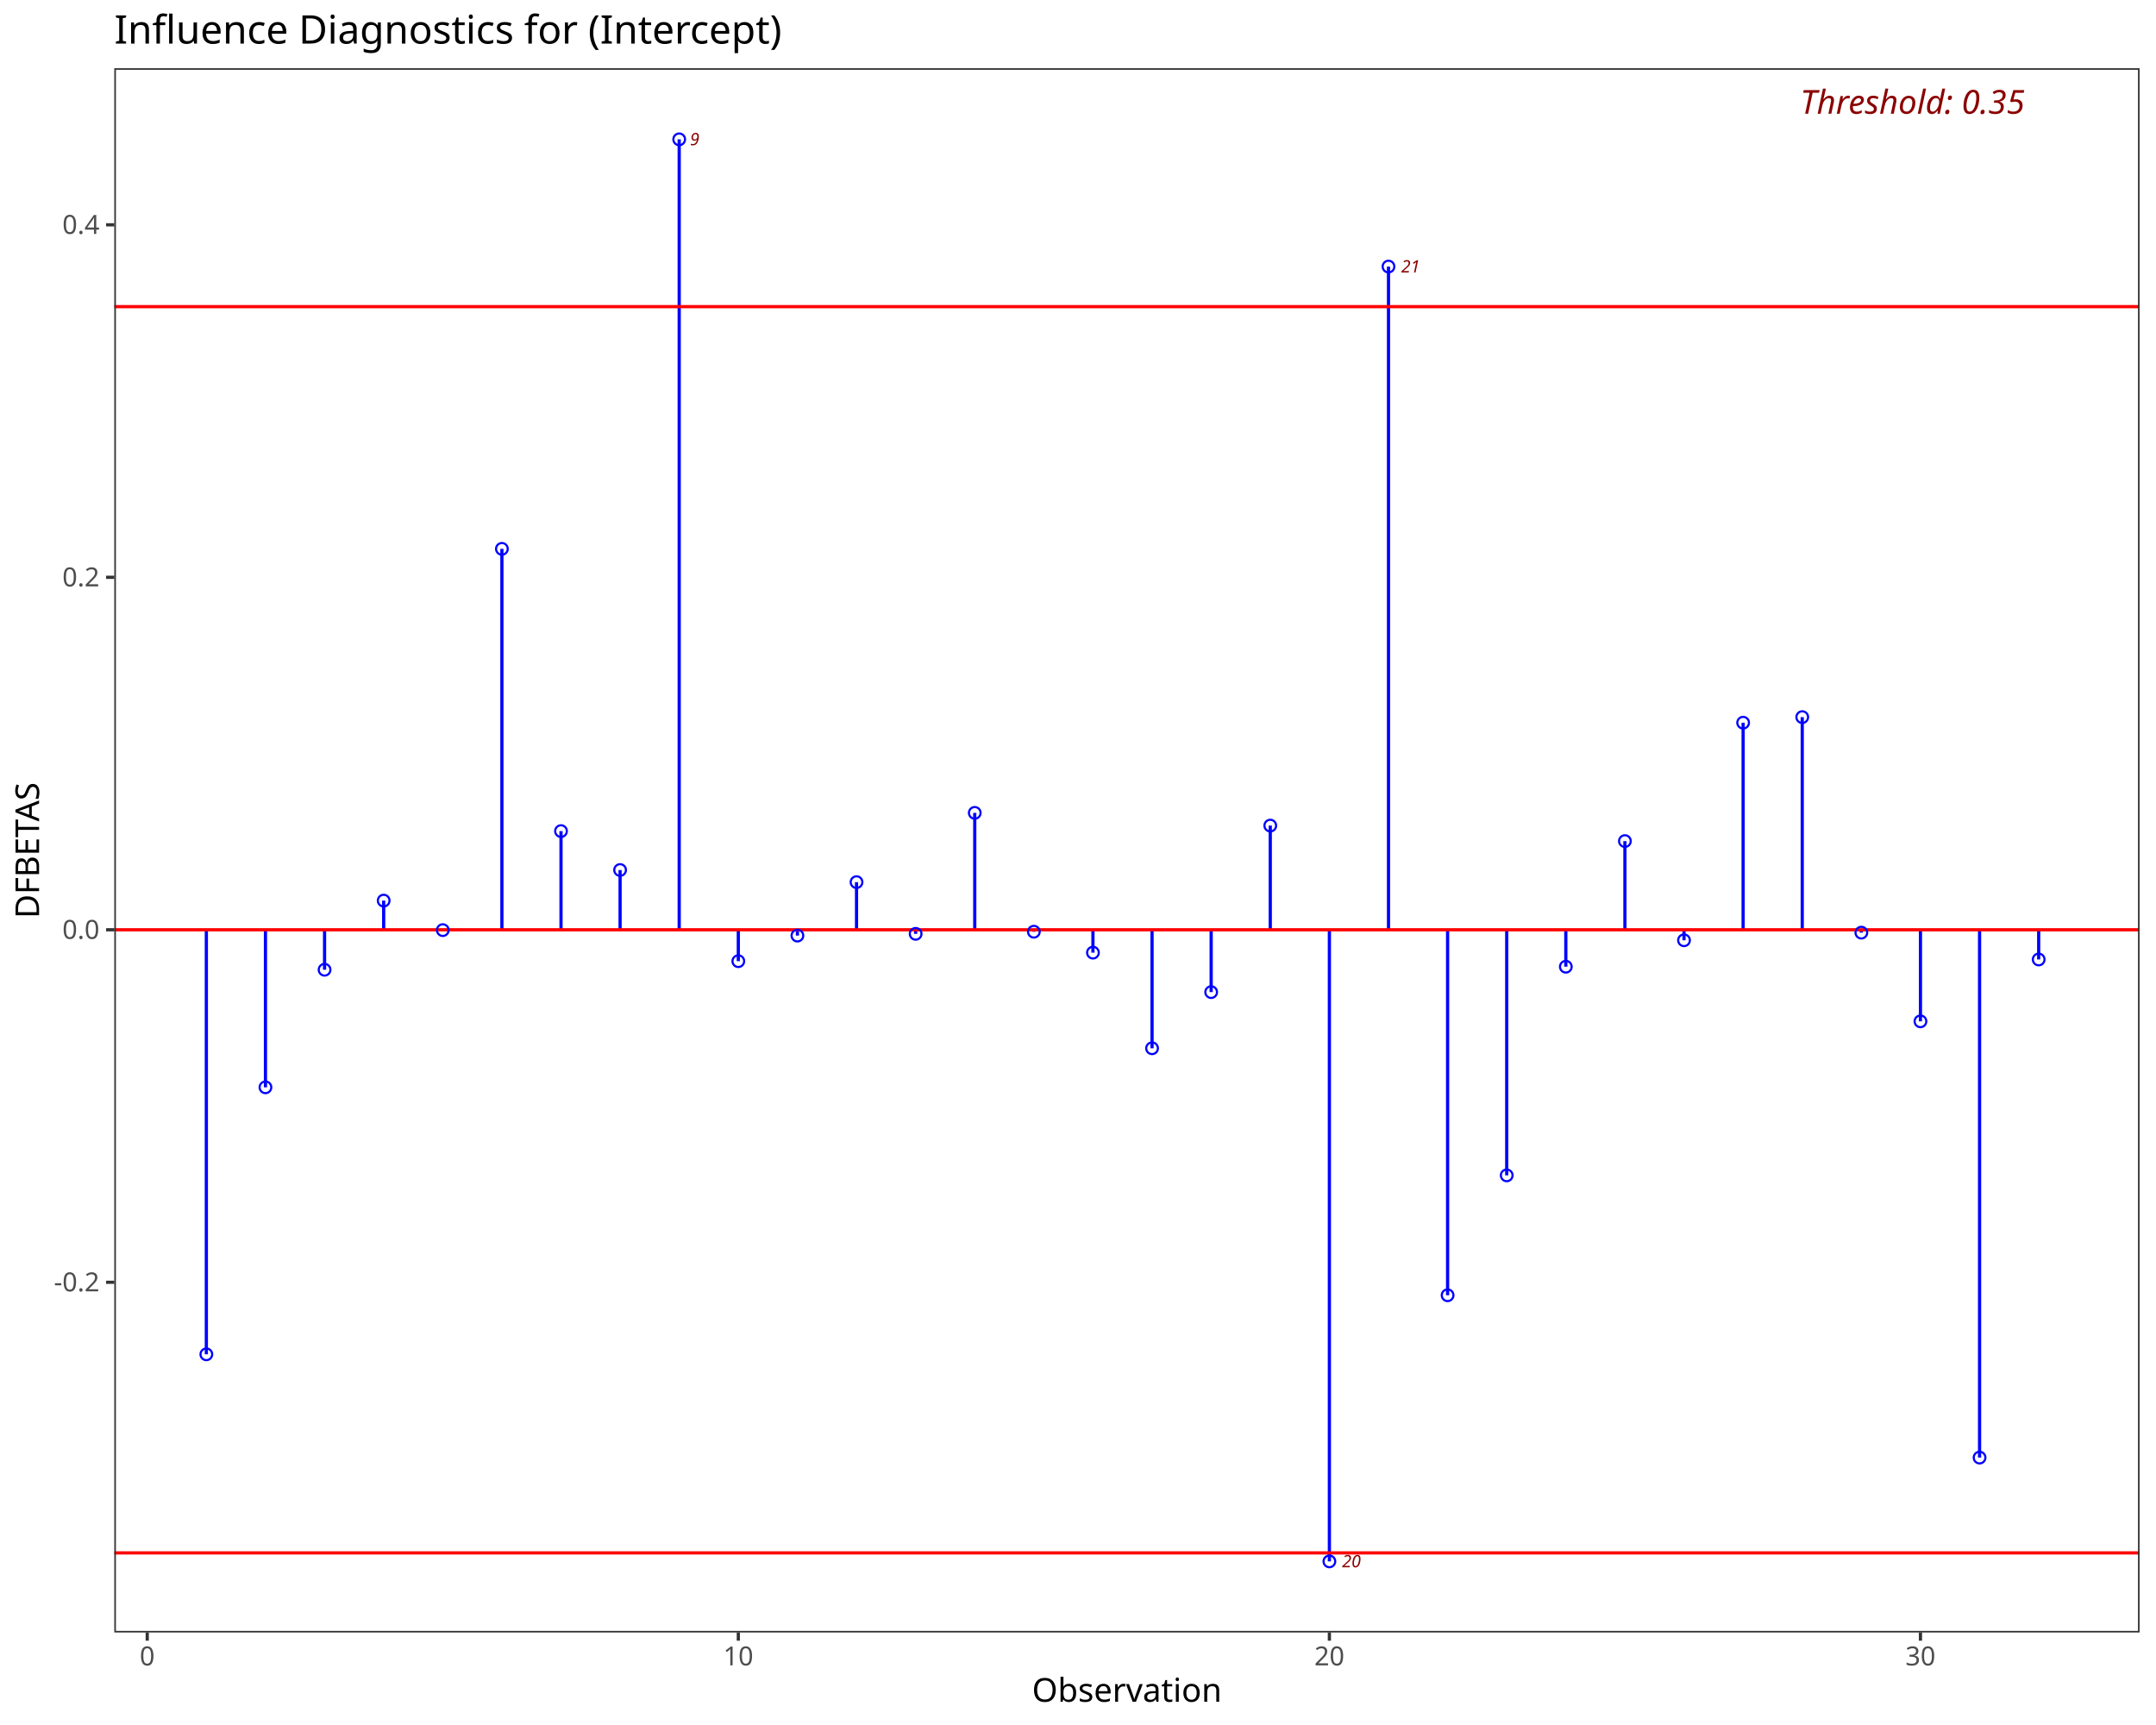
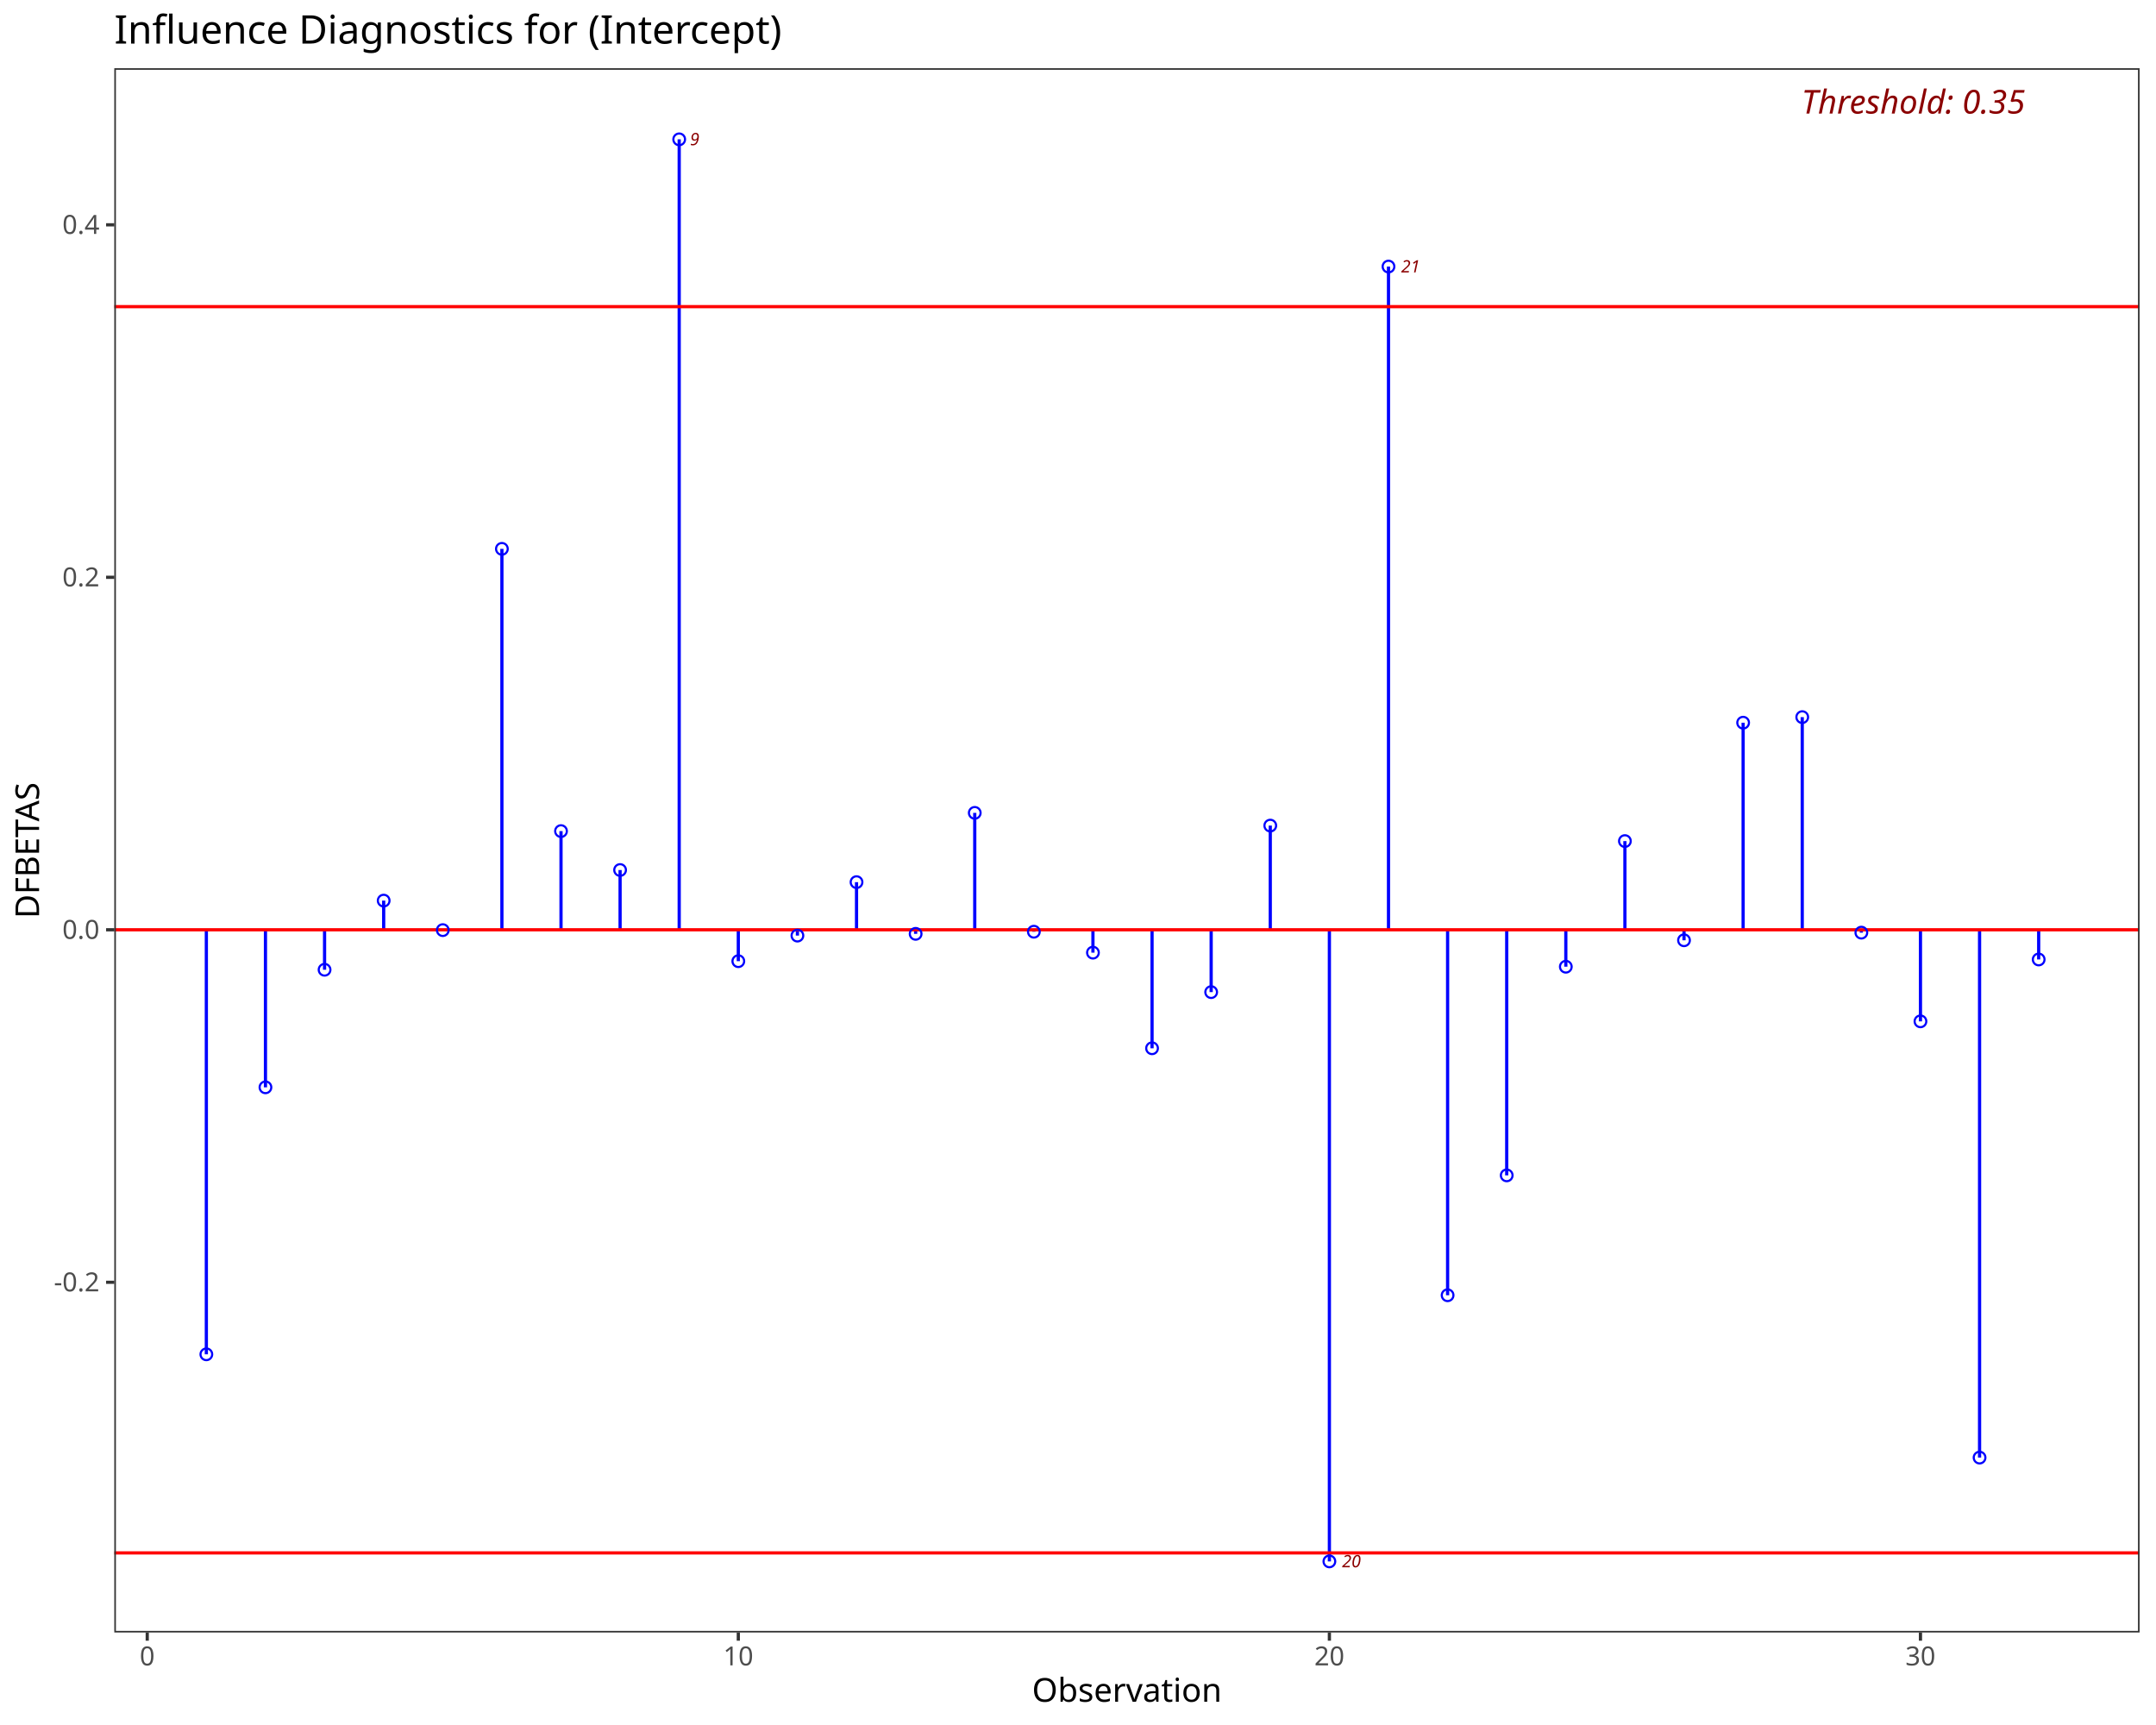
<svg xmlns="http://www.w3.org/2000/svg" class="svglite" data-engine-version="2.0" width="720.00pt" height="576.00pt" viewBox="0 0 720.00 576.00">
  <defs>
    <style type="text/css">
    .svglite line, .svglite polyline, .svglite polygon, .svglite path, .svglite rect, .svglite circle {
      fill: none;
      stroke: #000000;
      stroke-linecap: round;
      stroke-linejoin: round;
      stroke-miterlimit: 10.00;
    }
  </style>
  </defs>
  <rect width="100%" height="100%" style="stroke: none; fill: #FFFFFF;" />
  <defs>
    <clipPath id="cpMC4wMHw3MjAuMDB8MC4wMHw1NzYuMDA=">
      <rect x="0.00" y="0.00" width="720.00" height="576.00" />
    </clipPath>
  </defs>
  <g clip-path="url(#cpMC4wMHw3MjAuMDB8MC4wMHw1NzYuMDA=)">
    <rect x="0.00" y="0.00" width="720.00" height="576.00" style="stroke-width: 1.07; stroke: #FFFFFF; fill: #FFFFFF;" />
  </g>
  <defs>
    <clipPath id="cpMzguMTd8NzE0LjUyfDIyLjc4fDU0NS4xMQ==">
      <rect x="38.17" y="22.78" width="676.35" height="522.33" />
    </clipPath>
  </defs>
  <g clip-path="url(#cpMzguMTd8NzE0LjUyfDIyLjc4fDU0NS4xMQ==)">
    <rect x="38.17" y="22.78" width="676.35" height="522.33" style="stroke-width: 1.07; stroke: none; fill: #FFFFFF;" />
    <line x1="68.91" y1="310.47" x2="68.91" y2="452.22" style="stroke-width: 1.07; stroke: #0000FF; stroke-linecap: butt;" />
    <line x1="88.65" y1="310.47" x2="88.65" y2="363.07" style="stroke-width: 1.07; stroke: #0000FF; stroke-linecap: butt;" />
    <line x1="108.39" y1="310.47" x2="108.39" y2="323.81" style="stroke-width: 1.07; stroke: #0000FF; stroke-linecap: butt;" />
    <line x1="128.13" y1="310.47" x2="128.13" y2="300.73" style="stroke-width: 1.07; stroke: #0000FF; stroke-linecap: butt;" />
    <line x1="147.87" y1="310.47" x2="147.87" y2="310.58" style="stroke-width: 1.07; stroke: #0000FF; stroke-linecap: butt;" />
    <line x1="167.61" y1="310.47" x2="167.61" y2="183.27" style="stroke-width: 1.07; stroke: #0000FF; stroke-linecap: butt;" />
    <line x1="187.35" y1="310.47" x2="187.35" y2="277.52" style="stroke-width: 1.07; stroke: #0000FF; stroke-linecap: butt;" />
    <line x1="207.08" y1="310.47" x2="207.08" y2="290.51" style="stroke-width: 1.07; stroke: #0000FF; stroke-linecap: butt;" />
    <line x1="226.82" y1="310.47" x2="226.82" y2="46.53" style="stroke-width: 1.07; stroke: #0000FF; stroke-linecap: butt;" />
    <line x1="246.56" y1="310.47" x2="246.56" y2="320.95" style="stroke-width: 1.07; stroke: #0000FF; stroke-linecap: butt;" />
    <line x1="266.30" y1="310.47" x2="266.30" y2="312.41" style="stroke-width: 1.07; stroke: #0000FF; stroke-linecap: butt;" />
    <line x1="286.04" y1="310.47" x2="286.04" y2="294.56" style="stroke-width: 1.07; stroke: #0000FF; stroke-linecap: butt;" />
    <line x1="305.78" y1="310.47" x2="305.78" y2="311.82" style="stroke-width: 1.07; stroke: #0000FF; stroke-linecap: butt;" />
    <line x1="325.52" y1="310.47" x2="325.52" y2="271.43" style="stroke-width: 1.07; stroke: #0000FF; stroke-linecap: butt;" />
    <line x1="345.26" y1="310.47" x2="345.26" y2="311.11" style="stroke-width: 1.07; stroke: #0000FF; stroke-linecap: butt;" />
    <line x1="364.99" y1="310.47" x2="364.99" y2="318.10" style="stroke-width: 1.07; stroke: #0000FF; stroke-linecap: butt;" />
    <line x1="384.73" y1="310.47" x2="384.73" y2="350.03" style="stroke-width: 1.07; stroke: #0000FF; stroke-linecap: butt;" />
    <line x1="404.47" y1="310.47" x2="404.47" y2="331.28" style="stroke-width: 1.07; stroke: #0000FF; stroke-linecap: butt;" />
    <line x1="424.21" y1="310.47" x2="424.21" y2="275.68" style="stroke-width: 1.07; stroke: #0000FF; stroke-linecap: butt;" />
    <line x1="443.95" y1="310.47" x2="443.95" y2="521.37" style="stroke-width: 1.07; stroke: #0000FF; stroke-linecap: butt;" />
    <line x1="463.69" y1="310.47" x2="463.69" y2="89.01" style="stroke-width: 1.07; stroke: #0000FF; stroke-linecap: butt;" />
    <line x1="483.43" y1="310.47" x2="483.43" y2="432.50" style="stroke-width: 1.07; stroke: #0000FF; stroke-linecap: butt;" />
    <line x1="503.17" y1="310.47" x2="503.17" y2="392.47" style="stroke-width: 1.07; stroke: #0000FF; stroke-linecap: butt;" />
    <line x1="522.91" y1="310.47" x2="522.91" y2="322.80" style="stroke-width: 1.07; stroke: #0000FF; stroke-linecap: butt;" />
    <line x1="542.64" y1="310.47" x2="542.64" y2="280.85" style="stroke-width: 1.07; stroke: #0000FF; stroke-linecap: butt;" />
    <line x1="562.38" y1="310.47" x2="562.38" y2="313.97" style="stroke-width: 1.07; stroke: #0000FF; stroke-linecap: butt;" />
    <line x1="582.12" y1="310.47" x2="582.12" y2="241.32" style="stroke-width: 1.07; stroke: #0000FF; stroke-linecap: butt;" />
    <line x1="601.86" y1="310.47" x2="601.86" y2="239.46" style="stroke-width: 1.07; stroke: #0000FF; stroke-linecap: butt;" />
    <line x1="621.60" y1="310.47" x2="621.60" y2="311.42" style="stroke-width: 1.07; stroke: #0000FF; stroke-linecap: butt;" />
    <line x1="641.34" y1="310.47" x2="641.34" y2="341.04" style="stroke-width: 1.07; stroke: #0000FF; stroke-linecap: butt;" />
    <line x1="661.08" y1="310.47" x2="661.08" y2="486.71" style="stroke-width: 1.07; stroke: #0000FF; stroke-linecap: butt;" />
    <line x1="680.82" y1="310.47" x2="680.82" y2="320.38" style="stroke-width: 1.07; stroke: #0000FF; stroke-linecap: butt;" />
    <line x1="38.17" y1="310.47" x2="714.52" y2="310.47" style="stroke-width: 1.07; stroke: #FF0000; stroke-linecap: butt;" />
    <line x1="38.17" y1="102.40" x2="714.52" y2="102.40" style="stroke-width: 1.07; stroke: #FF0000; stroke-linecap: butt;" />
    <line x1="38.17" y1="518.54" x2="714.52" y2="518.54" style="stroke-width: 1.07; stroke: #FF0000; stroke-linecap: butt;" />
    <circle cx="68.91" cy="452.22" r="1.95" style="stroke-width: 0.71; stroke: #0000FF;" />
    <circle cx="88.65" cy="363.07" r="1.95" style="stroke-width: 0.71; stroke: #0000FF;" />
    <circle cx="108.39" cy="323.81" r="1.95" style="stroke-width: 0.71; stroke: #0000FF;" />
    <circle cx="128.13" cy="300.73" r="1.95" style="stroke-width: 0.71; stroke: #0000FF;" />
    <circle cx="147.87" cy="310.58" r="1.95" style="stroke-width: 0.71; stroke: #0000FF;" />
    <circle cx="167.61" cy="183.27" r="1.95" style="stroke-width: 0.71; stroke: #0000FF;" />
    <circle cx="187.35" cy="277.52" r="1.95" style="stroke-width: 0.71; stroke: #0000FF;" />
    <circle cx="207.08" cy="290.51" r="1.95" style="stroke-width: 0.71; stroke: #0000FF;" />
    <circle cx="226.82" cy="46.53" r="1.95" style="stroke-width: 0.71; stroke: #0000FF;" />
    <circle cx="246.56" cy="320.95" r="1.95" style="stroke-width: 0.71; stroke: #0000FF;" />
    <circle cx="266.30" cy="312.41" r="1.95" style="stroke-width: 0.71; stroke: #0000FF;" />
    <circle cx="286.04" cy="294.56" r="1.95" style="stroke-width: 0.71; stroke: #0000FF;" />
    <circle cx="305.78" cy="311.82" r="1.95" style="stroke-width: 0.71; stroke: #0000FF;" />
    <circle cx="325.52" cy="271.43" r="1.95" style="stroke-width: 0.71; stroke: #0000FF;" />
    <circle cx="345.26" cy="311.11" r="1.95" style="stroke-width: 0.71; stroke: #0000FF;" />
    <circle cx="364.99" cy="318.10" r="1.95" style="stroke-width: 0.71; stroke: #0000FF;" />
    <circle cx="384.73" cy="350.03" r="1.95" style="stroke-width: 0.71; stroke: #0000FF;" />
    <circle cx="404.47" cy="331.28" r="1.95" style="stroke-width: 0.71; stroke: #0000FF;" />
    <circle cx="424.21" cy="275.68" r="1.95" style="stroke-width: 0.71; stroke: #0000FF;" />
    <circle cx="443.95" cy="521.37" r="1.95" style="stroke-width: 0.71; stroke: #0000FF;" />
    <circle cx="463.69" cy="89.01" r="1.95" style="stroke-width: 0.71; stroke: #0000FF;" />
    <circle cx="483.43" cy="432.50" r="1.95" style="stroke-width: 0.71; stroke: #0000FF;" />
    <circle cx="503.17" cy="392.47" r="1.95" style="stroke-width: 0.71; stroke: #0000FF;" />
    <circle cx="522.91" cy="322.80" r="1.95" style="stroke-width: 0.71; stroke: #0000FF;" />
    <circle cx="542.64" cy="280.85" r="1.95" style="stroke-width: 0.71; stroke: #0000FF;" />
    <circle cx="562.38" cy="313.97" r="1.95" style="stroke-width: 0.71; stroke: #0000FF;" />
    <circle cx="582.12" cy="241.32" r="1.95" style="stroke-width: 0.71; stroke: #0000FF;" />
    <circle cx="601.86" cy="239.46" r="1.95" style="stroke-width: 0.71; stroke: #0000FF;" />
    <circle cx="621.60" cy="311.42" r="1.95" style="stroke-width: 0.71; stroke: #0000FF;" />
    <circle cx="641.34" cy="341.04" r="1.95" style="stroke-width: 0.71; stroke: #0000FF;" />
    <circle cx="661.08" cy="486.71" r="1.95" style="stroke-width: 0.71; stroke: #0000FF;" />
    <circle cx="680.82" cy="320.38" r="1.95" style="stroke-width: 0.71; stroke: #0000FF;" />
    <text x="230.42" y="48.48" style="font-size: 5.69px; font-style: italic; fill: #8B0000; font-family: sans;" textLength="3.17px" lengthAdjust="spacingAndGlyphs">9</text>
    <text x="448.18" y="523.33" style="font-size: 5.69px; font-style: italic; fill: #8B0000; font-family: sans;" textLength="6.33px" lengthAdjust="spacingAndGlyphs">20</text>
    <text x="467.92" y="90.97" style="font-size: 5.69px; font-style: italic; fill: #8B0000; font-family: sans;" textLength="6.33px" lengthAdjust="spacingAndGlyphs">21</text>
-     <text x="676.16" y="37.98" text-anchor="end" style="font-size: 11.04px; font-style: italic; fill: #8B0000; font-family: sans;" textLength="76.72px" lengthAdjust="spacingAndGlyphs">Threshold: 0.35</text>
+     <text x="676.30" y="37.92" text-anchor="end" style="font-size: 11.00px; font-style: italic; fill: #8B0000; font-family: sans;" textLength="76.44px" lengthAdjust="spacingAndGlyphs">Threshold: 0.35</text>
    <rect x="38.17" y="22.78" width="676.35" height="522.33" style="stroke-width: 1.07; stroke: #333333;" />
  </g>
  <g clip-path="url(#cpMC4wMHw3MjAuMDB8MC4wMHw1NzYuMDA=)">
    <text x="33.24" y="431.20" text-anchor="end" style="font-size: 8.80px; fill: #4D4D4D; font-family: sans;" textLength="15.16px" lengthAdjust="spacingAndGlyphs">-0.2</text>
    <text x="33.24" y="313.50" text-anchor="end" style="font-size: 8.80px; fill: #4D4D4D; font-family: sans;" textLength="12.23px" lengthAdjust="spacingAndGlyphs">0.0</text>
    <text x="33.24" y="195.80" text-anchor="end" style="font-size: 8.80px; fill: #4D4D4D; font-family: sans;" textLength="12.23px" lengthAdjust="spacingAndGlyphs">0.2</text>
    <text x="33.24" y="78.10" text-anchor="end" style="font-size: 8.80px; fill: #4D4D4D; font-family: sans;" textLength="12.23px" lengthAdjust="spacingAndGlyphs">0.4</text>
    <polyline points="35.43,428.17 38.17,428.17 " style="stroke-width: 1.07; stroke: #333333; stroke-linecap: butt;" />
    <polyline points="35.43,310.47 38.17,310.47 " style="stroke-width: 1.07; stroke: #333333; stroke-linecap: butt;" />
    <polyline points="35.43,192.77 38.17,192.77 " style="stroke-width: 1.07; stroke: #333333; stroke-linecap: butt;" />
    <polyline points="35.43,75.07 38.17,75.07 " style="stroke-width: 1.07; stroke: #333333; stroke-linecap: butt;" />
    <polyline points="49.17,547.85 49.17,545.11 " style="stroke-width: 1.07; stroke: #333333; stroke-linecap: butt;" />
    <polyline points="246.56,547.85 246.56,545.11 " style="stroke-width: 1.07; stroke: #333333; stroke-linecap: butt;" />
    <polyline points="443.95,547.85 443.95,545.11 " style="stroke-width: 1.07; stroke: #333333; stroke-linecap: butt;" />
    <polyline points="641.34,547.85 641.34,545.11 " style="stroke-width: 1.07; stroke: #333333; stroke-linecap: butt;" />
    <text x="49.17" y="556.10" text-anchor="middle" style="font-size: 8.80px; fill: #4D4D4D; font-family: sans;" textLength="4.89px" lengthAdjust="spacingAndGlyphs">0</text>
    <text x="246.56" y="556.10" text-anchor="middle" style="font-size: 8.80px; fill: #4D4D4D; font-family: sans;" textLength="9.79px" lengthAdjust="spacingAndGlyphs">10</text>
    <text x="443.95" y="556.10" text-anchor="middle" style="font-size: 8.80px; fill: #4D4D4D; font-family: sans;" textLength="9.79px" lengthAdjust="spacingAndGlyphs">20</text>
    <text x="641.34" y="556.10" text-anchor="middle" style="font-size: 8.80px; fill: #4D4D4D; font-family: sans;" textLength="9.79px" lengthAdjust="spacingAndGlyphs">30</text>
    <text x="376.34" y="568.24" text-anchor="middle" style="font-size: 11.00px; font-family: sans;" textLength="59.32px" lengthAdjust="spacingAndGlyphs">Observation</text>
    <text transform="translate(13.05,283.95) rotate(-90)" text-anchor="middle" style="font-size: 11.00px; font-family: sans;" textLength="50.74px" lengthAdjust="spacingAndGlyphs">DFBETAS</text>
    <text x="38.17" y="14.56" style="font-size: 13.20px; font-family: sans;" textLength="208.39px" lengthAdjust="spacingAndGlyphs">Influence Diagnostics for (Intercept)</text>
  </g>
</svg>
